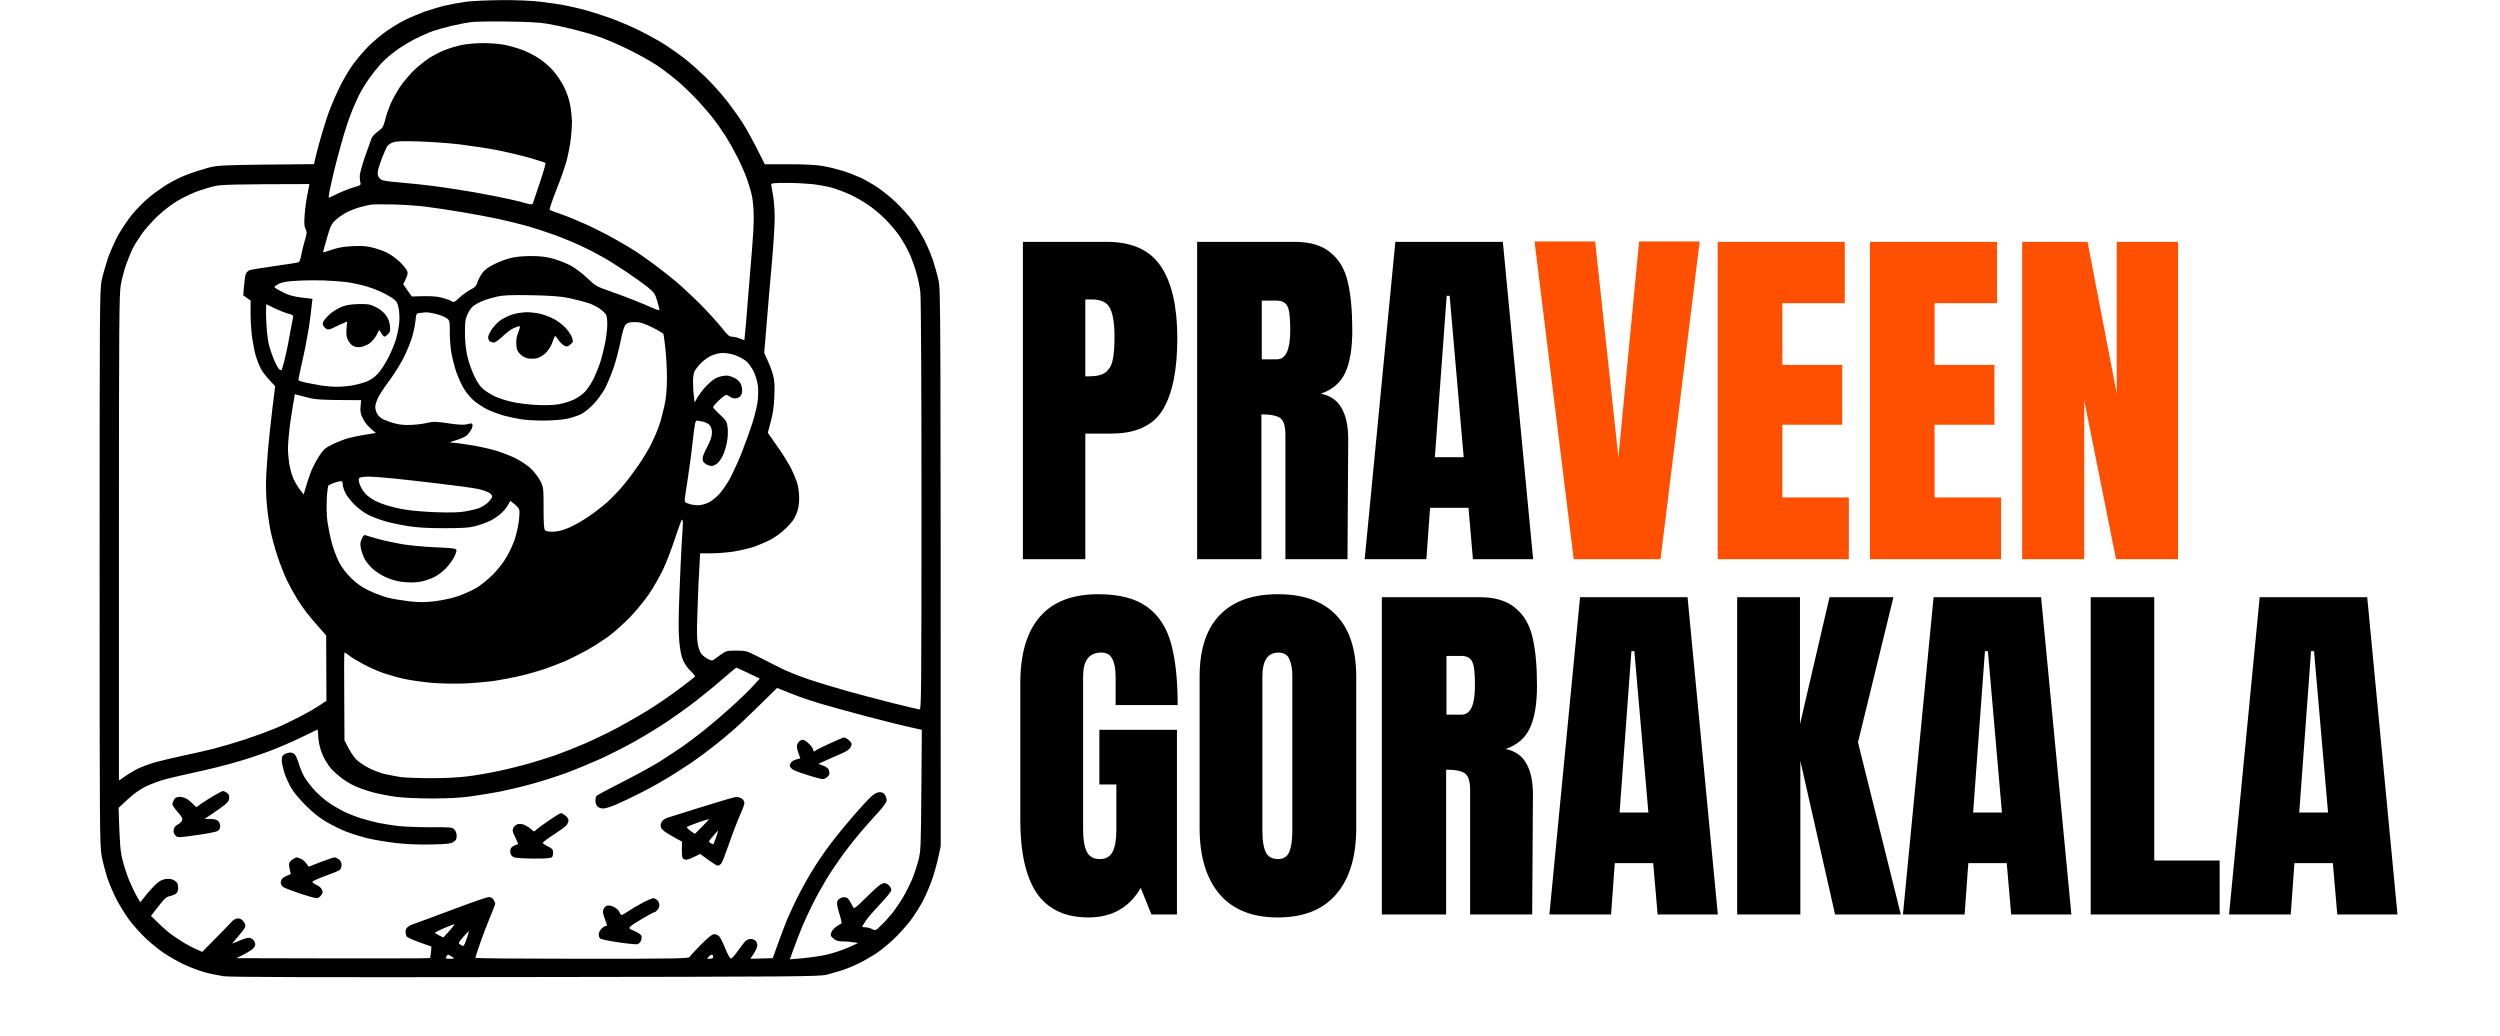
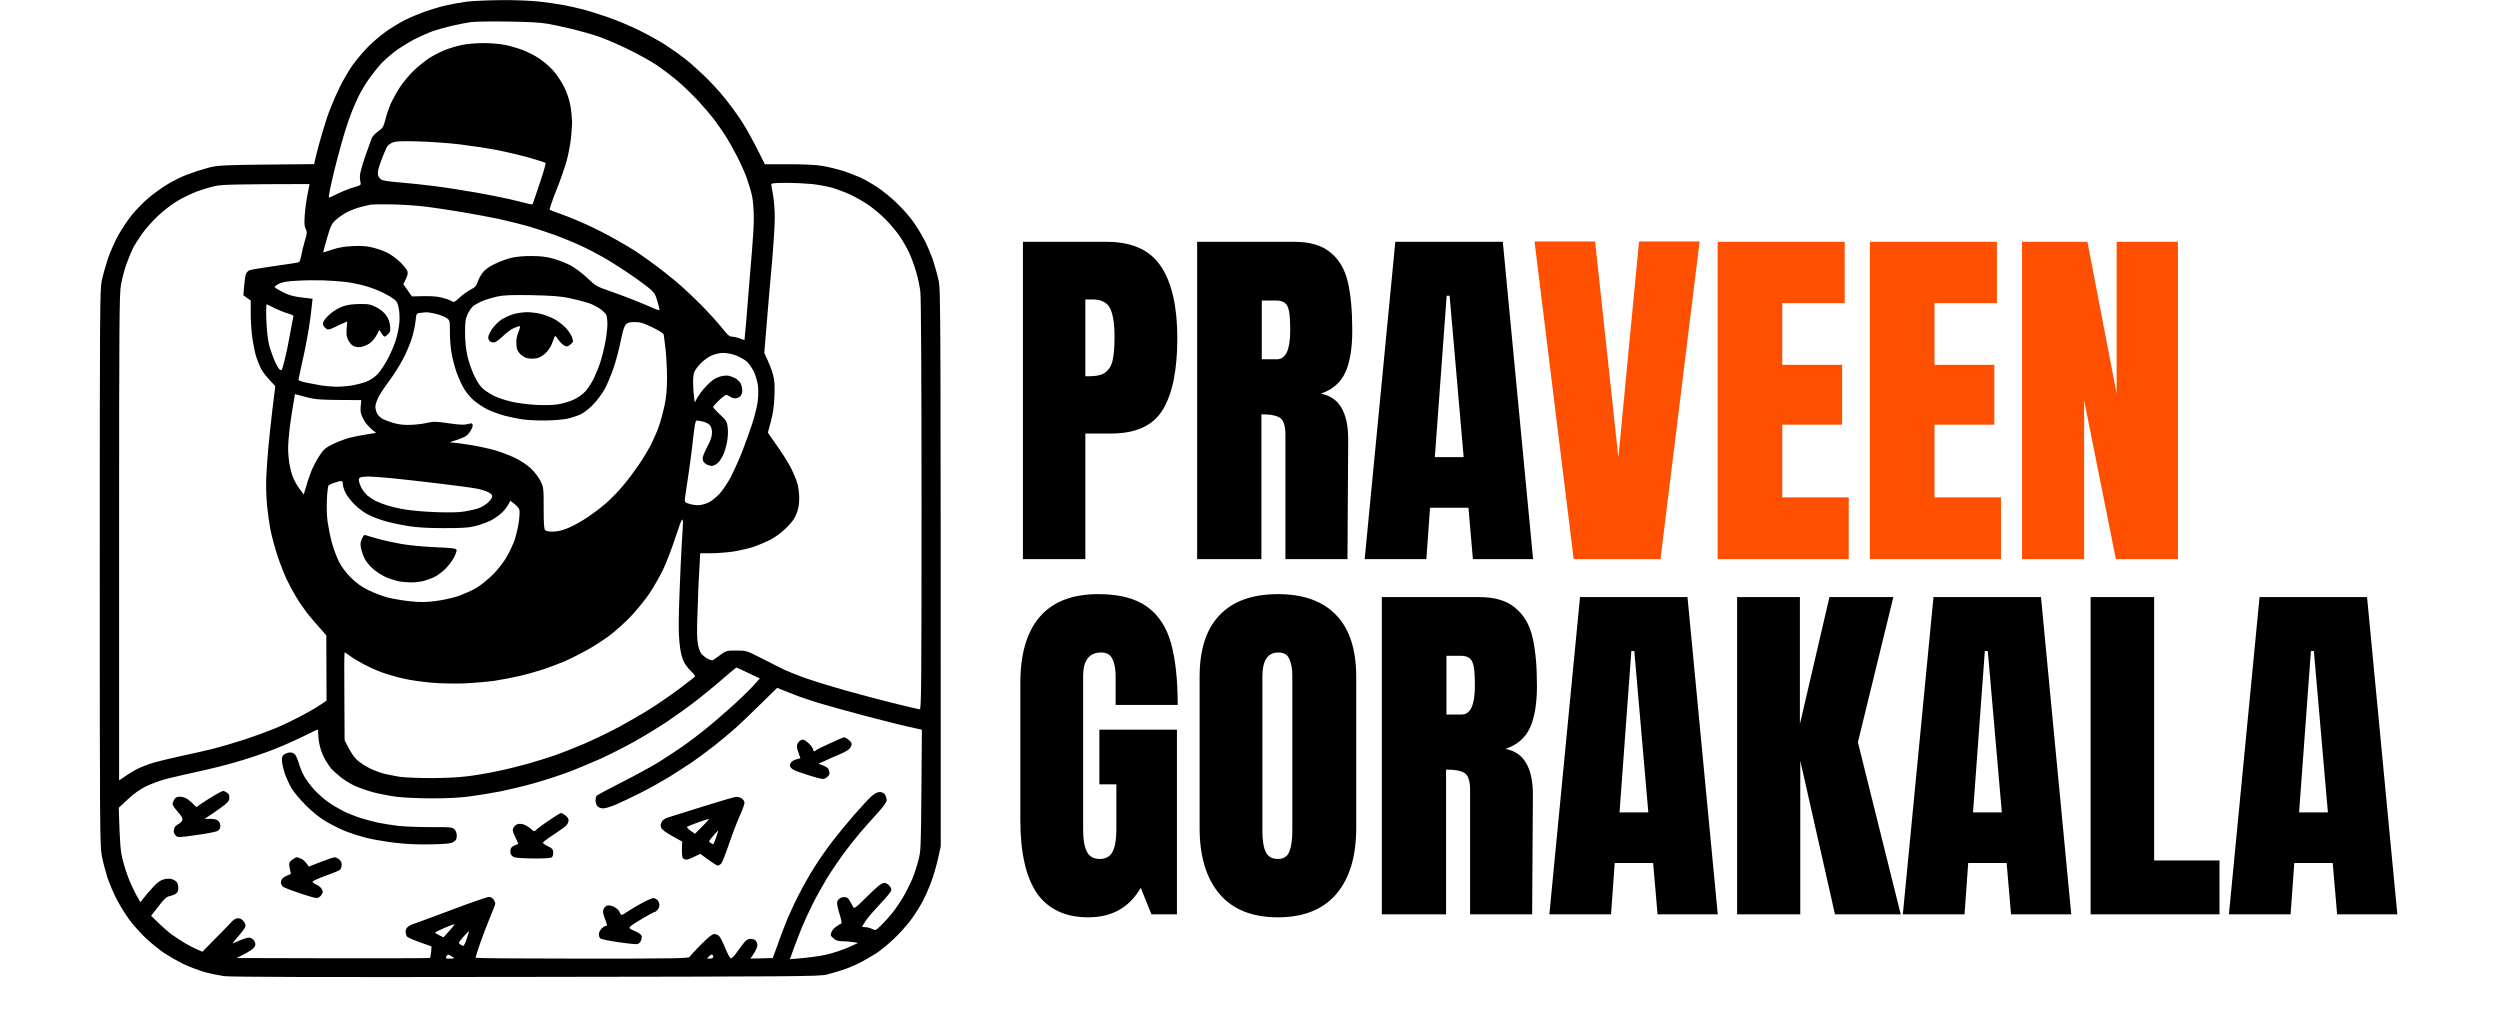
- <svg xmlns="http://www.w3.org/2000/svg" width="2146" height="889" viewBox="0 0 2146 889" fill="none">
+ <svg xmlns="http://www.w3.org/2000/svg" width="169" height="70" viewBox="0 0 2146 889" fill="none">
  <path d="M430.5 0.1C443.4 -0 456.3 0.6 464 1.5C470.9 2.3 480.1 3.7 484.5 4.5C488.9 5.4 495.9 6.9 500 8C504.1 9 513.6 12 521 14.5C528.4 17 540.8 22.2 548.5 26C556.2 29.8 566.8 35.7 572 39.1C577.2 42.5 584.6 47.8 588.5 50.901C592.4 53.901 599.7 60.5 604.9 65.5C610 70.4 617.9 79 622.3 84.5C626.7 90 633.3 99 636.9 104.6C640.5 110.1 646.4 120.5 656.5 141H677C690.8 141 700.4 141.5 706.2 142.5C711.1 143.3 718.7 145.2 723.2 146.6C727.8 148 734.6 150.701 738.5 152.401C742.4 154.201 749.1 158.1 753.5 161C757.9 164 765.1 169.8 769.4 174C773.8 178.1 779.8 184.9 782.9 189C786 193.1 790.6 200.6 793.2 205.5C795.8 210.4 799.2 218.6 800.9 223.5C802.5 228.4 804.7 236.3 805.7 241C807.4 249.1 807.5 261.4 807.5 726.5L805.3 736.5C804.1 742 801.7 750.5 799.9 755.5C798.2 760.5 794.8 768.3 792.4 773C790 777.7 785.2 785.3 781.7 790C778.1 794.7 771.7 801.9 767.3 806C763 810.1 756.3 815.6 752.5 818.2C748.6 820.7 741.9 824.6 737.5 826.8C733.1 829 726.6 831.7 723 832.8C719.4 834 713.4 835.7 709.5 836.7C703 838.3 685.1 838.4 451.5 838.7C269.6 839 198.2 838.8 192 838C187.3 837.3 179.7 835.701 175 834.401C170.3 833 162.4 830 157.5 827.7C152.6 825.3 144.9 820.9 140.5 818C136.1 815 129 809.2 124.6 805C120.3 800.9 114.1 793.9 110.8 789.5C107.6 785.1 102.7 777.2 100 772C97.3 766.8 93.8 758.5 92.1 753.5C90.5 748.5 88.3 740.2 87.3 735C85.6 726 85.5 712.297 85.5 487.5C85.5 266.6 85.6 248.9 87.2 241C88.2 236.3 90.6 227.8 92.5 222C94.5 216.2 98.5 207.3 101.3 202.1C104.2 196.9 109.4 189.1 113 184.6C116.6 180.2 123.1 173.5 127.5 169.8C131.9 166.1 139.3 160.8 144 158C148.7 155.2 156.1 151.501 160.5 149.901C164.9 148.201 172.8 145.6 178 144.2C187.3 141.7 188.2 141.601 269.5 140.901L271.3 133.2C272.3 129 274.7 120.1 276.7 113.5C278.6 106.9 281.7 97.4 283.7 92.5C285.6 87.6 289.3 79.2 291.9 74C294.5 68.8 299.2 60.7 302.5 56C305.8 51.4 311.9 44.2 316 40C320.1 35.9 327.1 30 331.5 26.901C335.9 23.8 343.1 19.4 347.5 17.2C351.9 15 359.6 11.8 364.5 10C369.4 8.3 377.3 5.9 382 4.8C386.7 3.7 394.8 2.2 400 1.5C405.2 0.8 418.9 0.2 430.5 0.1ZM632.1 573.1C631.795 573.104 626.597 577.402 620.6 582.6C614.6 587.9 604.4 596.2 598.1 601.1C591.8 606.1 580.3 614.3 572.6 619.5C564.9 624.6 552.3 632.3 544.6 636.6C536.9 640.9 524.1 647.4 516.1 651.1C508.1 654.7 494.9 660.2 486.6 663.3C478.4 666.3 464.9 670.701 456.6 672.901C448.4 675.201 435.999 678.1 429.1 679.5C422.2 680.8 410.999 682.7 404.1 683.6C395.6 684.8 384.999 685.401 371.1 685.401C359.8 685.401 346.1 684.8 340.6 684.1C335.1 683.4 326.299 681.701 321.1 680.401C315.9 679.1 308.5 676.5 304.6 674.7C300.7 673 295.1 669.5 292.1 667C289.1 664.6 285.6 661.4 284.3 660C283.1 658.6 280.8 655.2 279.2 652.5C277.5 649.7 275.5 644.8 274.7 641.5C273.8 638.2 273.1 633.4 273.1 630.7C273.1 628.101 272.8 626.102 272.4 626.3C271.9 626.5 265.5 629.6 258.1 633.2C250.7 636.8 238.299 642.2 230.6 645C222.9 647.9 209.899 652.2 201.6 654.5C193.4 656.9 178.899 660.5 169.6 662.5C160.3 664.5 148.3 667.3 143.1 668.6C137.9 669.9 130 672.801 125.6 674.901C120.1 677.6 115.1 681.1 109.7 686.1L101.8 693.5C102.8 726.2 103.3 731.2 105.4 739C106.7 744.2 109.3 751.9 111 756C112.7 760.1 115.5 766 117.2 769L120.4 774.5C125.2 768.301 128.8 764.1 131.6 761.2C135.099 757.501 137.8 755.601 140.6 754.901C143.3 754.201 145.6 754.201 147.9 754.901C149.6 755.5 151.499 756.9 152.1 758C152.7 759.1 153 761.4 152.9 763.2C152.7 765.5 151.9 766.8 150.1 767.7C148.7 768.4 146.4 769.2 144.9 769.5C142.9 769.8 140.3 772.3 135.9 778.1L129.6 786.2C138.899 795.5 144.3 800.1 147.6 802.5C150.899 804.8 155.9 808.1 158.6 809.7C161.399 811.4 165.9 813.701 168.6 814.901L173.6 817.1C191.7 798.8 197.8 792.5 198.8 791.3C199.8 790.1 201.7 788.8 203.1 788.5C204.766 788.1 206.333 788.5 207.8 789.7C209 790.7 210.2 792.5 210.5 793.7C211 795.5 209.799 797.6 205.1 803C201.8 806.9 199.2 810 199.4 810C199.506 809.998 202.204 808.899 205.4 807.5C208.5 806.1 212.1 805 213.4 805C214.6 804.9 216.4 805.701 217.3 806.7C218.3 807.7 219.1 809.5 219.1 810.7C219.1 812.2 217.9 813.901 215.9 815.401C214.1 816.7 210.4 818.8 207.7 820.1L202.8 822.5C331.08 822.9 368.589 822.7 369 822.401C369.3 822.1 369.8 819.699 370 817.1L370.3 812.5C354.001 806.9 349.5 804.8 349 803.7C348.5 802.8 348.1 801 348.1 799.7C348 798.5 348.8 796.801 349.8 795.901C350.8 795.001 352.7 793.9 354.1 793.5C355.5 793.1 370.201 787.6 386.9 781.401C403.499 775.101 418.197 770.001 419.6 770C421.1 770 422.7 770.9 423.6 772.2C424.4 773.5 425.099 775.1 425.1 775.7C425.099 776.401 423 781.801 420.5 787.7C418 793.7 414.2 803.7 412 810C409.8 816.299 408.1 821.799 408.1 822.2C408.106 822.7 449.304 823 499.6 823C578.7 823 591.2 822.8 591.9 821.5C592.302 820.699 596.601 815.999 601.6 811C608.199 804.401 611.3 801.901 613.1 801.901C614.5 801.901 616.4 802.7 617.3 803.7C618.3 804.7 620.6 809.3 622.5 814C624.4 818.699 626.5 822.599 627.3 822.8C628 823 630.6 820.3 633 816.8C635.4 813.3 638.4 809.5 639.5 808.2C640.7 806.9 642.7 806 644.4 806C645.9 806 647.799 806.7 648.6 807.5C649.4 808.3 650.099 810.1 650.1 811.5C650.1 812.9 648.7 816 647.1 818.5L644.1 823L663.3 822.5C669.9 803.9 673.7 794 676 788.5C678.4 783 682.9 773.3 686.2 767C689.4 760.7 695 750.8 698.7 745C702.3 739.2 709 729.5 713.6 723.5C718.1 717.5 726.8 706.9 732.8 700C738.8 693.1 745.6 685.8 747.9 683.7C750.8 681.201 753 680 755.1 680C757.099 680 758.6 680.734 759.6 682.2C760.4 683.5 761.099 685.6 761.1 687C761 688.7 758.6 692.1 753.7 697.5C749.7 701.9 742.9 709.5 738.6 714.5C734.4 719.5 727.6 728 723.6 733.5C719.6 739 713.3 748.3 709.7 754.2C706.1 760.2 700.6 770 697.6 776C694.6 782 690.6 790.7 688.7 795.2C686.8 799.8 683.6 808 681.6 813.5L678 823.5C694 822.3 703.3 820.9 709.1 819.6C714.899 818.3 723.4 815.5 728.1 813.401L736.6 809.5C730.4 808.4 726.2 808.1 723.4 808.1C719.3 808 717.5 807.5 715.4 805.6C712.901 803.5 712.7 802.8 713.6 800.401C714.1 798.801 716.2 796.5 718.1 795.3C719.999 794 721.899 792.801 722.3 792.7C722.7 792.6 721.9 788.7 720.4 784C718.401 777.2 718.1 775.1 719 773.2C719.6 772 721.3 770.701 722.9 770.401C724.4 770.001 726.299 770.201 727.1 770.7C727.899 771.2 729.3 773 730.1 774.6C731 776.2 732 778.2 732.5 779C733.2 780.2 735.2 778.7 742 771.901C746.7 767.201 752.1 762.1 753.9 760.7C755.6 759.201 757.999 758 759.1 758C760.199 758 762 758.9 763.1 760C764.2 761.1 765.099 762.9 765.1 764C765.1 765.2 761.2 770.1 755.8 775.7C750.7 781.1 745.1 787.6 743.3 790.2C741.6 792.899 740.101 795.199 740.1 795.5C740.1 795.8 741.3 796 742.9 796C744.4 796 747 796.7 748.6 797.5C751.6 799.1 751.6 799 756.9 793.8C759.9 790.9 764.2 786 766.6 783C768.9 780 772.9 774.1 775.3 770C777.7 765.9 781.1 759.1 782.9 755C784.6 750.9 787 743.7 788.2 739C790.4 730.8 790.5 728.499 790.9 678.5L791.3 626.5C775.2 623 758 618.7 742.6 614.6C727.2 610.5 709.2 605.5 702.6 603.5C696 601.5 686.799 598.4 682.1 596.5C677.4 594.7 672.101 592.601 670.4 591.901L667.1 590.5C644.2 613.1 634.2 622.5 630.1 626.1C626 629.7 618.3 636.1 613.1 640.2C607.9 644.3 599.299 650.7 594.1 654.3C588.9 657.8 579.4 663.9 573.1 667.8C566.8 671.6 556 677.6 549.1 681C542.2 684.5 533.101 688.8 528.9 690.6C524.601 692.5 519.601 694 517.9 694C516 694.1 513.9 693.3 512.9 692.3C511.9 691.3 511.1 689.1 511.1 687.5C511.1 685.9 511.5 684 511.9 683.3C512.306 682.697 522.103 677.398 533.6 671.6C545.1 665.8 559.8 657.8 566.2 653.8C572.5 649.8 581.5 643.8 586.2 640.6C590.8 637.3 598.9 631.3 604.1 627.1C609.3 623 619.5 614.3 626.6 607.901C633.7 601.601 642.4 593.201 645.9 589.401L652.2 582.5C637 575.2 632.4 573.1 632.1 573.1ZM611.3 819.6C610.799 819.301 609.5 820 608.5 821.1C606.6 823 606.6 823.1 609.3 823C611 823 612.1 822.4 612.2 821.6C612.3 820.8 611.9 819.9 611.3 819.6ZM385.9 820C384.601 819.2 384 819.4 383.2 821C382.2 822.9 382.4 823 386.3 823C389.6 823 390.2 822.7 389.1 822C388.3 821.4 386.8 820.5 385.9 820ZM402.5 799.3C402.496 799.104 400.298 801.303 397.7 804.2C393.5 809.1 393.2 809.6 394.8 810.7C395.8 811.4 396.999 812 397.6 812C398.2 812 399.5 809.2 400.6 805.8C401.7 802.4 402.6 799.5 402.5 799.3ZM560.8 771C561.7 771 563.3 771.8 564.3 772.8C565.3 773.7 566 775.6 566 777C566 778.4 565.2 780.3 564.2 781.3C563.3 782.3 562.2 783.1 561.7 783C561.3 783 556.8 785.401 551.7 788.401C546.7 791.3 541.8 794.5 541 795.401C539.6 796.9 540 797.2 544.8 799.3C548.1 800.7 550.3 802.3 550.7 803.5C551 804.6 550.7 806.5 550.1 807.7C549.5 809 548.2 810.2 547.2 810.5C546.3 810.8 539 810.101 531 808.901C523.001 807.801 515.902 806.301 515.2 805.601C514.5 805.001 513.9 803.4 514 802C514 800.6 515 798.5 516.3 797.2C517.5 796 519.1 795 519.7 795C520.4 795 521 794.7 521 794.2C521 793.8 520.1 791.1 519 788.2C517.5 784.2 517.2 782.4 518 780.5C518.5 779.1 520 777.701 521.2 777.401C522.5 777.101 525 777.501 526.7 778.401C528.5 779.301 530.4 780.8 531 781.7C531.5 782.7 532.299 784.098 532.699 784.799L532.7 784.8C533.3 785.9 534.6 785.4 538.5 782.7C541.2 780.8 547 777.401 551.3 775.101C555.599 772.801 559.899 771 560.8 771ZM390 793.5C389.699 793.301 385.899 794.7 381.5 796.6C377.202 798.499 373.503 800.299 373.3 800.6C373.2 800.8 374.8 801.801 376.8 802.901L380.6 804.7C388.3 796.4 390.3 793.7 390 793.5ZM287 736C287.8 735.9 289.6 736.7 290.9 737.7C292.433 738.9 293.2 740.5 293.2 742.5C293.2 744.1 292.5 746 291.8 746.7C291.099 747.4 285.5 749.7 279.5 751.8C273.4 754 268.401 756.3 268.2 756.901C268.101 757.501 269.6 758.7 271.5 759.5C273.4 760.3 275.6 762.101 276.2 763.401C277.3 765.5 277.2 766.301 275.7 768.401C274.8 769.9 273 771 271.7 771C270.5 771 264.1 769.2 257.5 767C250.9 764.8 244.5 762.3 243.2 761.5C242 760.7 241 759 241 757.7C240.9 756.5 241.7 754.7 242.7 753.8C243.7 752.9 245.8 751.8 247.3 751.3C249.3 750.7 249.9 750.1 249.4 749C249.1 748.2 248.6 745.9 248.3 744C247.8 741 248.2 740.2 250.5 738.2C252.1 737 253.9 736 254.7 736C255.4 736 257.2 736.601 258.7 737.401C260.3 738.101 262.3 739.9 265 744L275.2 740C280.9 737.8 286.2 736 287 736ZM632 684.101C633.4 684.001 635.5 684.7 636.7 685.5C638 686.3 639 688 639 689.2C639 690.5 637.3 695.3 635.1 700C633 704.7 628.8 715.5 625.9 724C623 732.5 620 740.3 619.1 741.3C618.2 742.3 616.8 743.101 616 743.101C615.2 743.101 611.5 740.8 601 733L596 735.5C593.2 736.9 590.2 738 589.2 738C588.3 738.1 586.9 737.5 586.2 736.8C585.4 735.9 585 733.299 585.5 722.5L577 717.8C571.401 714.7 568.2 712.201 567.5 710.601C566.8 708.701 566.9 707.4 568 705.5C569.1 703.6 571.1 702.4 575 701.3C578 700.4 591.5 696.2 605 691.901C618.5 687.701 630.6 684.101 632 684.101ZM481.5 698C482 697.9 483.7 698.8 485.2 700C486.8 701.1 488 703 488 704.2C488 705.5 487.2 707.4 486.2 708.5C485.3 709.6 480.3 713.2 475.2 716.5C470.101 719.799 465.902 722.999 465.9 723.5C466 724 467.9 725.4 470.2 726.5C473.7 728.1 474.6 729.1 474.8 731.5C474.9 733.1 474.5 735.1 473.8 735.8C472.8 736.7 468.6 737.1 458.2 737C450.4 737 442.9 736.5 441.5 736C440.1 735.5 438.7 734.2 438.4 733.2C438 732.3 437.9 730.5 438.2 729.2C438.4 727.8 439.8 726.5 441.6 725.8C443.199 725.1 444.599 724.6 444.8 724.5C444.9 724.5 443.8 721.9 442.3 718.8C439.8 713.8 439.7 712.8 440.7 710.5C441.5 709.1 443.2 707.701 444.7 707.401C446.3 707.101 448.8 707.4 450.4 708.2C452 708.9 454.5 710.5 455.9 711.8C458.5 714.1 458.5 714.1 460.5 712.101C461.6 711.101 466.5 707.401 471.5 704.101C476.4 700.701 480.9 698 481.5 698ZM249 646C250.4 645.9 252.2 646.7 253.1 647.7C254 648.7 255.5 652.2 256.5 655.5C257.4 658.8 259.6 664 261.3 667C263.1 670 267 675.101 270 678.401C273 681.6 278.2 686.2 281.5 688.5C284.8 690.9 290.6 694.3 294.5 696.3C298.3 698.2 305.1 700.9 309.5 702.3C313.9 703.7 320.9 705.5 325 706.401C329.1 707.201 336.5 708.4 341.5 709C346.4 709.6 358.9 710.101 369.2 710.101C386.7 710.001 388.1 710.1 390 712C391.2 713.2 392 715.3 392 717.5C392 720.2 391.4 721.4 389.3 722.7C387.1 724.2 383.7 724.601 370 724.901C359.1 725.101 348.8 724.701 339.5 723.601C331.8 722.701 320.9 720.9 315.2 719.5C309.6 718.1 301.3 715.5 296.7 713.7C292.2 711.9 284.7 708.201 280 705.401C274.4 702.134 268.567 697.5 262.5 691.5C257.6 686.5 252 680 250.3 677C248.5 674 245.9 668.4 244.5 664.5C243.2 660.6 242 655.6 241.9 653.3C241.8 649.9 242.2 648.8 244.1 647.5C245.4 646.7 247.6 646 249 646ZM616.4 713C616.3 713 614.3 715.1 612.1 717.7C608.1 722.3 608 722.5 610 723.7C611.1 724.4 612.1 724.9 612.3 724.7C612.5 724.6 613.6 721.9 614.7 718.7C615.8 715.602 616.599 713.003 616.4 713ZM191.5 679C192 679 193.5 679.7 194.7 680.5C196.4 681.6 196.9 682.8 196.7 685.2C196.5 687.9 195.4 689.2 189 693.8C184.9 696.8 180.1 700 175.5 703H180.5C183.833 703 186.1 703.6 187.3 704.8C188.3 705.7 189.1 707.7 189 709.2C189 711 188.2 712.501 186.7 713.401C185.5 714.101 177.3 715.701 168.5 716.901C153 719.101 152.4 719.1 150.7 717.3C149.7 716.3 148.9 714.7 149 713.7C149 712.8 149.3 711.3 149.7 710.401C150.2 709.5 151.7 708.101 153.2 707.401C154.6 706.601 156.1 705.1 156.4 704C156.8 702.6 155.8 700.6 152.5 697C150 694.2 148 691.2 148 690.2C148 689.3 148.7 687.5 149.5 686.2C150.5 684.734 152 684 154 684C155.6 684 158.2 684.601 159.7 685.401C161.3 686.201 163.8 688.201 168.5 692.901L173 689.7C175.5 688 180.4 684.9 184 682.8C187.6 680.7 190.9 679 191.5 679ZM608.5 703.101C607.9 703.101 603.7 704.501 599 706.101C594.301 707.8 590.102 709.499 589.7 709.8C589.3 710.2 590.6 711.7 592.7 713.2L596.5 715.8C606.5 705.9 609 703.001 608.5 703.101ZM265.6 158C199.7 158.1 190.1 158.5 184.6 159.7C180.7 160.5 173.799 162.6 169.1 164.3C164.4 166.1 156.8 169.7 152.2 172.5C147.5 175.2 139.9 181.1 135.2 185.6C130.5 190.1 124.3 197 121.5 201.1C118.7 205.2 115.2 210.7 113.8 213.5C112.5 216.2 110 222.3 108.3 227C106.6 231.7 104.6 239.6 103.7 244.5C102.3 252.5 102.1 275.701 102.1 461.7V670C109.5 664.8 114.4 661.8 117.8 660.1C121.3 658.4 127.8 655.9 132.3 654.6C136.9 653.3 147.3 650.8 155.6 649C163.799 647.3 176 644.501 182.6 642.901C189.2 641.201 201.6 637.6 210.1 634.8C218.599 632 230.3 627.7 236.1 625.3C241.9 622.9 251.5 618.3 257.6 615.1C263.6 612 271.2 607.601 274.4 605.401L280.2 601.5L280 545.5C270.3 534.6 265.4 528.8 262.9 525.5C260.4 522.2 256.4 516.4 254.1 512.5C251.7 508.6 248.1 501.9 246 497.5C243.9 493.1 240.4 484.1 238.2 477.5C236 470.9 233.3 461 232.2 455.5C231.1 450 229.7 440.1 229.1 433.5C228.4 426.4 228.1 416.2 228.5 408.5C228.9 401.4 229.6 390.6 230.2 384.5C230.7 378.4 232.3 364.1 233.6 352.5L236.2 331.5C228.6 323.7 225.3 319.2 223.9 316.5C222.5 313.7 220.6 309 219.7 306C218.8 303 217.4 296.2 216.6 291C215.8 285.8 215.1 276.2 215.1 269.7V258L208.8 253.5C209.8 240.701 210.5 236.1 211.1 235C211.6 233.9 212.9 232.6 213.8 232.1C214.8 231.6 224.6 229.9 235.6 228.401C246.598 226.901 255.997 225.4 256.6 225C257.1 224.6 258 222 258.5 219.401C258.9 216.7 260.3 211.1 261.5 207C263.6 200.2 263.6 199.2 262.3 196.5C261.1 194.2 261 191.5 261.5 184.5C261.8 179.6 262.9 171.6 263.9 166.8L265.6 158ZM724.5 633C725 633 726.7 633.8 728.2 635C729.8 636.1 731 637.8 731 638.7C731.1 639.7 730.3 641.401 729.3 642.601C728.299 643.801 725.2 645.6 722.5 646.8C719.7 647.9 714.1 650.4 702.5 655.7L706.4 657.101C708.5 657.901 710.599 659.3 711.1 660.2C711.6 661.2 712 662.9 712 664C712 665.1 710.8 666.7 709.2 667.7C706.6 669.3 706 669.201 695.1 665.901C688.8 664.001 682.4 661.7 680.8 660.7C679.3 659.8 678 658.2 678 657.2C677.9 656.3 678.7 654.7 679.7 653.8C680.7 652.9 682.701 651.9 687 651L685.5 646.7C684.6 644.4 684 641.6 684 640.5C684 639.4 684.8 637.7 685.8 636.7C686.7 635.7 688.3 634.9 689.2 635C690.2 635 692.6 636.6 694.5 638.5C696.4 640.4 698 642.7 698 643.5C698 644.3 698.4 645 698.8 645C699.2 645 700 644.6 700.6 644C701.1 643.5 706.5 640.801 712.5 638.101C718.5 635.301 724 633 724.5 633ZM585.467 446.01C584.889 446.301 582.241 453.485 579.4 462.3C576.5 471.2 571.9 483.2 569.1 489C566.3 494.8 561.1 504 557.4 509.5C553.7 515 546.4 523.901 541.2 529.401C536 534.8 527.9 542.1 523.2 545.6C518.5 549.1 510 554.601 504.2 557.901C498.4 561.1 489.9 565.4 485.2 567.5C480.5 569.5 472 572.7 466.2 574.7C460.4 576.6 451 579.2 445.2 580.5C439.4 581.8 430 583.6 424.2 584.5C418.4 585.3 407 586.3 398.7 586.7C389.8 587 378.2 586.8 370.2 586.1C362.8 585.4 352.4 584 347.2 582.8C342 581.7 333.9 579.4 329.2 577.8C324.5 576.2 316.9 572.8 312.2 570.3C307.5 567.8 302 564.501 300 562.901C297.9 561.301 296.001 560.001 295.7 560C295.4 560 295.3 577 295.5 597.8L295.7 635.5C300.7 645.8 303.8 650.1 306.4 652.5C308.9 654.7 313.7 657.9 317.3 659.6C320.8 661.4 326.6 663.5 330.2 664.401C333.8 665.201 339.9 666.4 343.7 667C347.6 667.5 359.4 668 370 668C381.8 668 393.9 667.401 401.5 666.401C408.2 665.601 419.8 663.6 427.2 662C434.6 660.5 446.6 657.5 453.7 655.5C460.9 653.4 471.2 650.2 476.7 648.3C482.2 646.4 493.5 641.9 501.7 638.401C510 634.801 523 628.5 530.7 624.401C538.4 620.201 550.3 613.4 557 609.2C563.8 605 575.3 597.1 582.5 591.7C589.799 586.301 595.999 581.402 596.5 580.901C596.9 580.4 595.3 578.3 593 576.1C590.6 574 587.7 570 586.5 567.1C584.9 563.7 583.8 558.3 583.1 550.7C582.3 542.6 582.4 531.3 583.2 510C583.8 493.8 584.7 474 585.2 466C585.7 458 586.2 450.301 586.2 448.7C586.2 447.269 585.926 446.113 585.467 446.01ZM674.7 157C665.201 157 662.001 157.3 662 158.2C662 158.901 662.7 163.001 663.5 167.2C664.3 171.5 665 180.3 665 186.7C665 193.2 663.9 210.6 662.6 225.5C661.2 240.4 659.2 263.9 658.1 277.7L656 303C660.6 312.7 662.7 318.4 663.6 322C664.9 327 665.1 331.3 664.7 340.5C664.4 348.9 663.4 355.4 661.6 362L659.1 371.5C662.4 376.1 666.3 381.7 669.7 386.7C673.2 391.8 677.5 399 679.4 402.7C681.2 406.5 683.5 412 684.4 415C685.3 418 686 423.8 686 427.7C686 432.7 685.3 436.8 683.8 440.7C682.2 445 679.999 448.2 675.1 453C671.1 457 665.7 461 661.5 463.2C657.6 465.2 651.1 468.001 647 469.401C642.9 470.801 635 472.6 629.5 473.5C624 474.3 615.3 475 610.2 475H601C600.3 487 599.8 495.9 599.5 502.5C599.3 509.1 598.8 521.9 598.5 531C598.1 541.1 598.3 549.6 599 553C599.5 556 600.8 559.6 601.8 561C602.8 562.4 605.3 564.4 607.3 565.5C609.9 566.9 611.4 567.2 612.4 566.5C613.101 566 616 563.9 618.6 562C623.299 558.7 623.9 558.5 632 558.5C640.1 558.5 640.9 558.7 650 563.3C655.2 565.9 663.8 570.201 669 572.901C674.2 575.701 685.2 580.101 693.5 582.901C701.7 585.701 716.6 590.2 726.5 593C736.4 595.8 754.3 600.5 766.2 603.5C778.2 606.5 788.7 609 789.5 609C790.8 609 791 588.9 791 433.8C791 325.1 790.6 255.5 790 250.5C789.5 246.1 787.9 238.4 786.4 233.5C785 228.6 782.4 221.4 780.6 217.5C778.9 213.6 775.2 207.2 772.5 203.1C769.7 199 764.1 192.3 760 188.2C755.9 184.1 749.1 178.4 745 175.7C740.9 172.9 733.9 168.901 729.5 166.901C725.1 164.901 718.1 162.3 714 161.1C709.9 160 702.2 158.6 697 158C691.8 157.5 681.8 157 674.8 157H674.7ZM292.5 413C291.5 413.1 288.9 413.7 286.7 414.5C284.501 415.3 282.301 416.3 281.9 416.7C281.5 417.2 280.8 422.4 280.5 428.5C280.2 435 280.4 443 281.1 448C281.8 452.7 283.4 460.8 284.8 466C286.2 471.2 289 478.6 291 482.5C293.2 486.8 297.1 492 301.2 496C305.9 500.7 310.1 503.7 316.2 506.7C320.9 509 328.3 511.8 332.7 513C337.1 514.1 345.6 515.5 351.7 516.2C360.2 517.1 365.1 517.1 373.2 516.1C379 515.4 387.7 513.6 392.7 511.901C397.6 510.201 404.8 507.1 408.7 504.8C412.6 502.5 419 497.3 423.2 493.1C427.6 488.6 432.5 482.3 434.9 478C437.3 473.9 440.3 467.4 441.7 463.5C443 459.6 444.6 452.7 445.3 448C445.9 443.3 446.1 438.6 445.7 437.5C445.4 436.4 443.499 434.2 441.6 432.7L438 429.901C436 434.2 433.5 437.5 431.1 439.8C428.7 442.2 424 445.5 420.7 447.1C417.4 448.7 411.6 450.7 407.7 451.7C402.2 453.1 396.4 453.401 381.2 453.401C367.6 453.401 358.2 452.9 350.2 451.6C343.9 450.6 335 448.701 330.5 447.401C325.9 446.101 319.4 443.6 316 441.901C312.4 440.1 307.3 436.2 304.2 433.1C301.1 430 297.7 425.5 296.4 423C295.2 420.5 294.2 417.3 294.2 415.7C294.2 413.8 293.7 413 292.5 413ZM310.5 462.601C311.8 459.701 312.6 458.9 313.9 459.5C314.801 459.8 319.601 461.301 324.5 462.601C329.4 464.001 338.7 466.001 345 467.101C351.3 468.201 364.3 469.4 373.9 469.8C387.999 470.4 391.399 470.8 391.8 472C392.1 472.8 391.1 475.7 389.7 478.5C388.2 481.2 384.9 485.7 382.3 488.3C379.7 490.9 375.3 494.2 372.5 495.5C369.8 496.8 365.5 498.301 363 498.901C360.5 499.501 356 500 353 500C350 500 345 499.6 342 499C339 498.4 333.8 496.7 330.5 495.2C327.2 493.6 322.5 490.6 320.1 488.401C317.7 486.301 314.7 482.7 313.4 480.5C312.1 478.3 310.6 474.2 310 471.5C309 467.3 309.1 465.9 310.5 462.601ZM365.6 268.1C364 268.2 361.4 268.5 359.9 268.7C357.4 269.1 357.2 269.5 356.6 275.8C356.2 279.5 354.8 286.1 353.4 290.5C352 294.9 348.7 302.8 346 308C343.3 313.2 337.9 321.8 334 327C330.1 332.2 325.8 338.7 324.5 341.5C323.2 344.2 322.1 347.7 322.1 349.2C322.1 350.8 322.8 353.4 323.6 355C324.4 356.6 326.8 358.9 328.8 359.901C330.9 360.9 335.5 362.6 339.1 363.5C343.599 364.7 348 365 353.6 364.7C357.999 364.5 364.099 363.7 367.1 362.901C371.9 361.801 374.2 361.801 385.1 363.401C394.799 364.801 398.4 364.9 401.3 364.1C404.499 363.2 405.2 363.301 405.6 364.5C405.9 365.3 405.3 367.4 404.3 369.1C403.4 370.9 401.5 373.1 400.1 374.2C398.699 375.2 394.699 376.9 391.1 378C385.5 379.6 385.1 379.9 388.1 379.901C390 380.001 397 380.9 403.6 382C410.199 383 419.699 385.1 424.6 386.5C429.499 387.9 437.3 390.9 441.8 393C446.9 395.5 452.3 399.1 455.7 402.2C458.8 405.2 462.4 409.9 463.9 413C466.5 418.3 466.6 419.001 466.6 436.2C466.6 449.4 466.9 454.2 467.9 455.2C468.701 456 471.401 456.501 474.9 456.401C478.9 456.3 482.9 455.3 488.1 453.1C492.2 451.4 499.9 447.1 505.1 443.5C510.299 440 517.7 434.3 521.6 430.7C525.5 427.2 531.6 420.8 535.2 416.401C538.9 412.1 544.8 404.1 548.5 398.7C552.1 393.4 556.8 385.5 559 381.2C561.1 377 564.1 370.1 565.5 366C567 361.9 569.1 354 570.3 348.5C571.9 341.2 572.4 334.8 572.5 324.5C572.5 316.8 571.9 305.5 571.2 299.5C570.5 293.4 569.8 287.8 569.6 287C569.398 286.2 564.999 283.5 559.9 281C552.201 277.3 549.6 276.5 544.9 276.5C540.501 276.5 538.7 277 537.2 278.5C535.8 279.9 534.4 284.4 532.7 293C531.3 299.9 528.6 310.2 526.6 316C524.6 321.8 521.3 329.6 519.3 333.5C517.2 337.3 512.9 343.3 509.6 346.8C506.2 350.4 501.5 354.2 498.6 355.6C495.8 356.9 490.5 358.7 486.6 359.5C482.699 360.3 474.299 361 467.6 361C461 361.1 452.2 360.6 448.1 360C444 359.4 437.199 358 433.1 356.901C429 355.8 422.499 353.4 418.6 351.6C414.7 349.7 409.099 346 406.1 343.3C402.8 340.3 399.2 335.7 397.2 331.901C395.3 328.4 392.7 322.4 391.4 318.5C390.1 314.6 388.4 307.9 387.6 303.5C386.7 299.1 386.1 290.9 386.1 285.2C386.1 275.201 386 275 383.3 273.1C381.799 272 377.899 270.4 374.6 269.6C371.3 268.7 367.2 268.1 365.6 268.1ZM585.467 446.01C585.479 446.004 585.49 446 585.5 446H585.4C585.423 446 585.445 446.005 585.467 446.01ZM316.2 409.1C313.7 409.2 310.8 409.4 309.7 409.7C308.3 410 307.8 410.9 308 412.6C308.1 413.9 309 416.7 310.1 418.7C311.1 420.8 313.5 423.8 315.3 425.401C317.2 427 320.3 429 322.2 430C324.1 431 328.6 432.701 332.2 433.901C335.8 435.001 343 436.7 348.2 437.5C353.4 438.4 365.3 439.4 374.7 439.7C385.8 440.1 394.1 439.9 398.7 439.1C402.6 438.5 407.7 437.3 410.2 436.5C412.7 435.7 416.4 433.6 418.4 431.8C420.4 430 422.2 427.6 422.4 426.6C422.6 425.3 421.7 424 419.7 422.901C418.1 421.901 413.6 420.4 409.7 419.6C405.8 418.8 391 416.8 376.7 415.1C362.4 413.4 344 411.3 335.7 410.5C327.5 409.7 318.7 409.1 316.2 409.1ZM620.8 303C617.5 303 613.799 303.9 610.6 305.3C607.8 306.6 603.9 309.4 601.8 311.6C599.6 313.7 597.2 316.9 596.3 318.5C595.3 320.5 594.8 323.9 594.9 329C595 333.1 595.3 338.5 595.7 341L596.3 345.5C599.4 339.3 603.1 334.7 606.4 331.2C611.1 326.401 613.8 324.6 617.6 323.401C620.499 322.501 623.899 322.2 625.6 322.6C627.199 323 630 324.1 631.6 325C633.2 326 635.2 328.001 635.8 329.401C636.5 330.8 637.1 333.5 637.1 335.2C637.2 337.1 636.4 339.2 635.4 340.2C634.4 341.2 632.5 342 631.1 342C629.7 342 627.7 341.4 626.6 340.5C625.5 339.7 624 339 623.3 339C622.699 339.001 619.799 341.101 617.1 343.7C614.3 346.4 612.1 348.9 612.1 349.5C612.1 350 614.8 353 618.1 356C623.5 361.1 624 361.9 624.6 367C625 370.1 624.8 375.4 624.1 379C623.5 382.6 622 387.7 620.8 390.401C619.6 393.1 617.4 396.4 615.8 397.7C614.3 398.9 612.2 400 611.1 400C610 400 608.1 399.5 606.8 398.901C605.6 398.201 604.3 397.2 603.9 396.6C603.5 396 603.1 394.5 603.1 393.2C603.1 392 604.9 387.6 607.1 383.5C609.9 378.2 611.1 374.7 611.1 371.7C611.2 369.101 610.5 366.6 609.4 365.2C608.4 363.9 605.8 362.5 603.6 362C601.4 361.5 598.9 361 598.1 361C596.9 361.001 596.3 364.202 594.8 377.2C593.9 386.2 591.9 400.7 590.6 409.5C589.2 418.3 588 426.8 587.8 428.401C587.6 431.1 588 431.5 592.1 432.7C594.7 433.5 598.4 433.9 600.8 433.6C603.2 433.3 606.8 432.2 608.8 431.1C610.9 430.1 614.8 426.8 617.6 423.901C620.3 420.9 624.7 414.4 627.3 409.5C629.8 404.5 634.2 394.9 636.9 388C639.6 381.1 643.5 370.4 645.5 364.2C647.5 358.1 649.6 349.7 650.2 345.7C650.8 341.8 651 335.6 650.7 332C650.3 328.4 648.8 322.9 647.3 319.6C645.8 316.4 642.999 312.3 641.1 310.5C639.199 308.8 635 306.4 631.8 305.2C628.6 303.9 623.9 303 620.9 303H620.8ZM253 338.401C253.1 338.401 252.6 342.1 251.7 346.5C250.9 350.9 249.6 359.8 248.7 366.2C247.9 372.7 247.2 381 247.2 384.7C247.2 388.5 247.7 394.3 248.2 397.7C248.8 401.2 250.1 406.4 251.2 409.2C252.2 412.1 254.8 416.7 256.9 419.5L260.6 424.5C263.5 414.4 265.5 408.6 266.9 405C268.3 401.4 271.4 395.5 273.8 391.7C277.7 385.8 279 384.6 285.2 381.5C289.1 379.6 295.2 377.2 299 376.1C302.7 375.1 309.5 373.7 314.2 373L322.7 371.7C316.5 366.8 313.4 363.1 311.9 360C309.5 355.4 309.1 353.6 309.5 349L310 343.5C273.6 343.4 270.8 343.1 262.3 340.8C257.102 339.401 252.903 338.301 253 338.401ZM456.1 253.401C438.1 253.101 432.2 253.4 426.6 254.6C422.7 255.5 417.3 257.1 414.6 258.2C411.8 259.3 408.3 261.2 406.7 262.3C405 263.5 402.7 266.7 401.4 269.5C399.5 273.8 399.1 276.1 399.1 285.5C399.1 292.7 399.8 299.6 401.1 305.5C402.2 310.5 404.9 318.2 407.1 322.7C409.9 328.6 412.3 332.001 415.3 334.401C417.7 336.3 422.1 339 425.1 340.401C428.1 341.8 434.7 343.9 439.6 345C444.499 346.1 453.8 347.3 460.1 347.6C467.199 348 474.5 347.8 479.1 347.1C483.199 346.4 489.3 344.6 492.6 343C495.9 341.5 500.3 338.3 502.3 336.1C504.4 333.8 507.6 329 509.5 325.2C511.3 321.5 514 314.9 515.4 310.5C516.8 306.1 518.6 298.7 519.5 294C520.4 289.3 521.2 282.6 521.3 279C521.4 275.4 520.9 271.5 520.3 270.2C519.6 269 517.2 266.6 514.8 265C512.5 263.3 507.899 261 504.6 260C501.299 258.9 494.099 257.1 488.6 255.901C480.8 254.301 473.699 253.801 456.1 253.401ZM277.6 240.7C271.5 240.5 261.399 240.6 255.1 241C246.6 241.4 242.6 242.1 239.6 243.5C237.4 244.6 235.6 245.9 235.6 246.401C235.601 246.901 238.701 248.8 242.6 250.8C248 253.5 251.7 254.501 258.9 255.401L268.2 256.5C267.2 266.6 266.1 275.1 265 282C263.9 288.9 261.5 301.5 259.5 310C257.6 318.499 256.1 325.798 256.1 326.2C256.1 326.7 259.1 327.7 262.8 328.5C266.6 329.3 272.5 330.4 276.1 331C279.699 331.5 285.5 332 289.1 332C292.7 332 298.4 331.5 301.8 331C305.3 330.4 310.7 329 313.8 327.901C317.8 326.401 321 324.2 324.1 321.1C326.6 318.5 330.7 312.2 333.4 306.901C336 301.701 339.1 294.4 340.1 290.5C341.2 286.6 342.4 280.6 342.7 277C343.1 273.4 342.8 267.9 342.2 264.7C341.3 260.1 340.5 258.6 337.8 256.6C336.099 255.3 331.799 252.8 328.3 251.1C324.9 249.4 318.4 246.9 313.8 245.6C309.3 244.3 301.799 242.7 297.1 242.1C292.399 241.6 283.699 240.9 277.6 240.7ZM228.8 261.2C228.4 260.903 228.2 266.801 228.5 274.1C228.7 281.5 229.7 290.9 230.6 295C231.6 299.1 233.8 305.6 235.5 309.5C237.2 313.4 239.2 316.8 239.9 317.2C240.6 317.7 241.299 317.9 241.6 317.7C241.9 317.6 243 314.1 244 310C245.1 305.9 247.2 296.2 248.5 288.5C249.9 280.8 251.3 273.6 251.6 272.5C251.999 270.8 251.3 270.3 247.3 269.2C244.7 268.5 239.699 266.5 236.1 264.8C232.5 263 229.2 261.4 228.8 261.2ZM452 268C455.6 268 461.1 268.7 464.3 269.5C467.4 270.3 472.4 272.2 475.3 273.7C478.1 275.1 482.5 278.401 485 280.901C487.5 283.4 490.2 287.3 490.9 289.5C492.2 293.3 492.2 293.6 489.6 295.7C487.3 297.7 486.7 297.8 484.4 296.7C483 296.1 480.7 293.801 479.2 291.601C476.5 287.801 476.5 287.801 475.6 290.101C475.199 291.401 473.999 294.201 473.1 296.401C472.199 298.501 469.8 301.801 467.8 303.601C465.5 305.601 462.5 307.301 460.3 307.601C458.2 308.001 454.9 308.001 453 307.601C451 307.301 448.2 305.7 446.5 304C444.1 301.5 443.4 299.9 443.2 295.7C442.9 292.1 443.4 288.9 444.9 285.2C446.4 281.5 446.6 280 445.8 280C445.1 280 442.7 280.901 440.5 281.901C438.3 282.901 434.1 286.101 431.3 288.901C428.1 291.9 425.1 294 423.8 294C422.5 294 420.9 293.5 420.2 292.8C419.5 292.1 419 290.6 419 289.5C419 288.4 420.4 285.3 422.2 282.601C424 279.901 427.5 276.301 430 274.601C432.5 273.001 437 270.801 440 269.901C443 268.901 448.4 268.1 452 268ZM308.5 261C316.5 260.9 318.1 261.3 323 263.8C326.3 265.5 329.6 268.201 331.3 270.601C333.1 273.101 334.4 276.3 334.7 279.5C335.2 283.7 335 284.8 333.2 286.7C332 288 330.6 289 330 289C329.4 289 328.2 287.7 325.5 283.101L323.3 287.5C322 290 319.3 293.2 317.3 294.7C315.2 296.2 311.7 297.601 309.5 297.901C306.833 298.234 304.567 297.834 302.7 296.7C301.2 295.8 299.3 293.3 298.4 291.2C297.2 288.5 296.9 286 298 276L294.7 277.401C293 278.1 289.3 279.801 286.7 281.101C283.2 282.901 281.5 283.2 280.3 282.5C279.5 281.9 278.2 280.7 277.6 279.7C276.8 278.4 276.8 277.4 278 275.3C278.8 273.9 281.5 271 284 268.901C286.5 266.801 291 264.201 294 263.101C297.9 261.701 302.2 261.1 308.5 261ZM435.5 18.5C421.8 18.3 407.6 18.5 404 19C400.4 19.5 393.2 20.9 388 22.1C382.8 23.3 375.4 25.4 371.5 26.7C367.6 28.1 360.4 31.3 355.5 33.8C350.6 36.4 343.1 41.001 339 44.101C334.9 47.201 329.3 52.1 326.6 55.1C323.9 58.1 319.5 63.7 316.8 67.5C314 71.3 310.1 77.9 308 82C306 86.1 302.6 93.8 300.7 99C298.7 104.2 295.3 114.8 293.2 122.5C291 130.2 288.1 141.2 286.7 147C285.3 152.8 283.7 160.2 283 163.5C282.4 166.8 282 169.6 282.2 169.7C282.402 169.799 285.601 168.3 289.5 166.401C293.4 164.501 299.5 162.001 303.3 160.901C309.4 159.201 309.9 158.8 309.4 156.8C309 155.5 308.8 152.9 308.8 151C308.8 149.1 310.8 141.7 313.3 134.5C315.8 127.3 318.3 120.3 318.9 118.8C319.501 117.2 322 114.5 324.5 112.8C328.5 109.9 329.1 108.8 330.6 103C331.4 99.4 333.5 93.3 335.1 89.5C336.8 85.7 340.5 78.9 343.4 74.5C346.4 70.1 351.9 63.6 355.6 60.1C359.4 56.5 365.2 51.9 368.5 49.8C371.8 47.7 377.6 44.601 381.5 43.101C385.4 41.501 392 39.501 396.3 38.601C400.6 37.701 408.9 37 415 37C421.1 37 429.4 37.701 433.8 38.601C438 39.501 444.9 41.501 449 43.101C453.1 44.701 459.4 47.9 462.9 50.3C466.4 52.6 471.8 57.2 474.7 60.5C477.7 63.8 481.9 70.1 484.1 74.5C486.6 79.6 488.6 85.4 489.5 90.5C490.3 94.9 490.9 101.2 491 104.5C491 107.8 490.5 114.3 490 119C489.5 123.7 487.9 132 486.5 137.5C485 143 481 154.7 477.4 163.5C473.902 172.296 471.402 179.794 471.8 180.1C472.2 180.4 476.8 182.2 482 184C487.2 185.8 496.9 189.8 503.5 192.8C510.1 195.8 521.1 201.4 528 205.3C534.9 209.1 543.2 214.1 546.5 216.3C549.8 218.5 556.8 223.5 562 227.3C567.2 231.2 575.5 237.701 580.5 241.901C585.5 246.101 594.9 254.9 601.5 261.5C608.1 268.2 616.2 277.1 619.5 281.3C624.2 287.3 626.1 289 628 289C629.4 289 632.4 289.6 634.8 290.5L639 292C639.7 285.4 640.9 271.6 642 257C643.2 242.4 644.7 223.3 645.5 214.5C646.3 205.7 647 193.4 647 187.3C647 181.1 646.4 172.7 645.6 168.8C644.799 164.8 642.7 157.7 641 153C639.3 148.3 635.6 140 632.8 134.5C630 129 625.3 120.7 622.3 116C619.2 111.3 614.8 105 612.5 102C610.2 99 604.5 92.3 599.9 87.3C595.3 82.2 587.2 74.4 582 69.9C576.8 65.501 568.5 59.1 563.5 55.8C558.5 52.5 547.8 46.5 539.5 42.5C531.3 38.4 519.8 33.5 514 31.5C508.2 29.5 498.1 26.6 491.5 25C484.9 23.4 475.2 21.3 470 20.401C463.4 19.3 452.9 18.7 435.5 18.5ZM337.6 175.5C328.8 175.3 320.2 175.4 318.6 175.6C316.999 175.9 312.899 176.8 309.6 177.7C306.3 178.5 301.099 180.5 298.1 182C295.1 183.5 290.7 186.5 288.4 188.6C284.5 192.1 283.8 193.6 280.6 204.5C278.701 211.096 277.202 216.594 277.3 216.7C277.5 216.7 281 215.7 285.1 214.3C290.299 212.5 295.6 211.6 302.6 211.3C309.799 210.9 314.5 211.201 319.3 212.401C323.1 213.3 328.7 215.2 331.8 216.7C335 218.2 340.2 221.901 343.3 224.901C346.4 228 349.3 231.6 349.7 233C350.1 234.7 349.7 236.9 348.2 239.7L346.1 244L353.5 254.5C369.699 253.9 374.5 254.3 379.1 255.5C382.699 256.4 386.499 257.8 387.6 258.5C389.4 259.8 390.1 259.5 394.6 255.3C397.299 252.8 401.6 249.8 404.1 248.5C407.699 246.7 408.8 245.5 409.8 242.401C410.5 240.201 412.3 236.7 413.9 234.5C415.9 231.7 418.9 229.4 424.2 226.8C428.2 224.8 434.7 222.301 438.6 221.401C442.8 220.401 449.7 219.7 456.1 219.8C463.799 219.8 468.8 220.4 474.6 222C478.999 223.2 485.7 225.8 489.6 227.8C493.5 229.9 499.8 234.6 504.1 238.7C511.199 245.5 512.2 246 523.1 249.8C529.399 252 539.1 255.6 544.6 257.8C550.1 260 557.2 263 560.3 264.401C563.5 265.801 566.1 266.6 566.1 266C566.099 265.399 565.199 262 564.1 258.2C562.3 252.101 561.6 251.1 555.9 246.401C552.4 243.6 544.2 237.7 537.6 233.3C531 228.9 521.799 223.1 517.1 220.5C512.4 217.8 504.099 213.5 498.6 211C493.099 208.4 482.9 204.2 475.8 201.6C468.8 199.1 458.5 195.7 452.8 194.1C447.2 192.5 436.299 189.8 428.6 188.1C420.899 186.5 406.499 183.7 396.6 182.1C386.7 180.4 372.999 178.4 366.1 177.5C359.199 176.6 346.399 175.7 337.6 175.5ZM359 121.401C344.9 121.001 339.7 121.2 337.1 122.3C335.2 123 333.1 124.501 332.4 125.601C331.7 126.601 329.799 131.001 328.1 135.2C326.4 139.5 324.7 144.7 324.4 146.7C324 149.6 324.3 151.1 325.7 152.8C327.2 154.7 329 155.2 336.5 156C341.4 156.5 350.9 157.4 357.5 158C364.1 158.6 378.3 160.4 389 162.1C399.7 163.7 415.3 166.4 423.5 168.1C431.8 169.7 442.7 172.1 447.8 173.5C456.4 175.8 457 175.9 457.5 174.3C457.801 173.298 460.5 165.299 463.5 156.5C466.499 147.702 468.599 140.203 468.2 139.901C467.799 139.5 461.899 137.601 455 135.601C448.1 133.601 435.8 130.7 427.5 129C419.3 127.4 404.6 125.2 395 124C385.4 122.8 369.2 121.701 359 121.401Z" fill="black" />
  <path d="M878.05 207.61H950.032C971.806 207.61 987.344 214.692 996.646 228.856C1005.95 242.808 1010.6 263.314 1010.6 290.373C1010.6 317.433 1006.48 337.833 998.231 351.574C989.987 365.315 975.189 372.186 953.837 372.186H931.64V480H878.05V207.61ZM934.811 323.035C941.364 323.035 946.121 321.872 949.081 319.547C952.252 317.01 954.26 313.522 955.105 309.082C956.162 304.432 956.691 297.878 956.691 289.422C956.691 278.006 955.423 269.762 952.886 264.688C950.349 259.615 945.275 257.078 937.665 257.078H931.64V323.035H934.811ZM1027.62 207.61H1111.33C1124.65 207.61 1134.91 210.675 1142.09 216.806C1149.49 222.725 1154.46 231.181 1157 242.174C1159.53 252.955 1160.8 266.802 1160.8 283.714C1160.8 299.147 1158.79 311.196 1154.78 319.864C1150.76 328.531 1143.78 334.556 1133.85 337.939C1142.09 339.63 1148.01 343.752 1151.61 350.306C1155.41 356.859 1157.31 365.738 1157.31 376.942L1156.68 480H1103.41V373.454C1103.41 365.844 1101.93 360.981 1098.97 358.867C1096.01 356.753 1090.62 355.696 1082.8 355.696V480H1027.62V207.61ZM1096.11 308.448C1103.72 308.448 1107.53 300.204 1107.53 283.714C1107.53 276.527 1107.21 271.136 1106.58 267.542C1105.94 263.948 1104.78 261.517 1103.09 260.249C1101.4 258.769 1098.97 258.029 1095.8 258.029H1083.11V308.448H1096.11ZM1171.45 480L1197.76 207.61H1290.04L1316.04 480H1264.36L1260.55 435.923H1227.57L1224.4 480H1171.45ZM1231.69 392.48H1256.43L1244.38 253.907H1241.84L1231.69 392.48Z" fill="black" />
-   <path d="M1350.88 480L1317.27 207.293H1369.27L1389.25 392.797L1407.01 207.293H1459.01L1425.4 480H1350.88ZM1474.47 480V207.61H1583.56V260.249H1529.97V313.205H1581.34V364.575H1529.97V427.044H1587.04V480H1474.47ZM1605.15 480V207.61H1714.24V260.249H1660.65V313.205H1712.02V364.575H1660.65V427.044H1717.72V480H1605.15ZM1735.83 480V207.61H1791.96L1817.01 337.939V207.61H1869.65V480H1816.38L1789.11 343.646V480H1735.83Z" fill="#FF4F00" />
+   <path class="highlight" d="M1350.88 480L1317.27 207.293H1369.27L1389.25 392.797L1407.01 207.293H1459.01L1425.4 480H1350.88ZM1474.47 480V207.61H1583.56V260.249H1529.97V313.205H1581.34V364.575H1529.97V427.044H1587.04V480H1474.47ZM1605.15 480V207.61H1714.24V260.249H1660.65V313.205H1712.02V364.575H1660.65V427.044H1717.72V480H1605.15ZM1735.83 480V207.61H1791.96L1817.01 337.939V207.61H1869.65V480H1816.38L1789.11 343.646V480H1735.83Z" fill="#ff4f00" />
  <path d="M934.177 787.537C914.516 787.537 899.824 780.666 890.1 766.925C880.587 752.973 875.83 731.938 875.83 703.822V586.495C875.83 561.338 881.432 542.312 892.637 529.416C903.841 516.521 920.541 510.073 942.739 510.073C960.708 510.073 974.66 513.667 984.596 520.855C994.532 528.042 1001.4 538.507 1005.21 552.248C1009.01 565.989 1010.92 583.641 1010.92 605.204H957.642V580.787C957.642 574.233 956.691 569.16 954.788 565.566C953.097 561.972 949.926 560.175 945.275 560.175C934.917 560.175 929.737 566.94 929.737 580.47V712.384C929.737 720.628 930.794 726.865 932.908 731.093C935.022 735.321 938.722 737.435 944.007 737.435C949.292 737.435 952.991 735.321 955.105 731.093C957.219 726.865 958.276 720.628 958.276 712.384V673.38H943.69V626.449H1010.28V785H988.401L979.205 762.169C969.481 779.081 954.471 787.537 934.177 787.537ZM1096.96 787.537C1074.98 787.537 1058.27 780.878 1046.86 767.559C1035.44 754.03 1029.74 735.109 1029.74 710.798V581.104C1029.74 557.638 1035.44 539.986 1046.86 528.148C1058.27 516.098 1074.98 510.073 1096.96 510.073C1118.95 510.073 1135.65 516.098 1147.06 528.148C1158.48 539.986 1164.19 557.638 1164.19 581.104V710.798C1164.19 735.321 1158.48 754.241 1147.06 767.559C1135.65 780.878 1118.95 787.537 1096.96 787.537ZM1096.96 737.435C1101.82 737.435 1105.1 735.321 1106.79 731.093C1108.48 726.865 1109.33 720.946 1109.33 713.335V580.153C1109.33 574.233 1108.48 569.477 1106.79 565.883C1105.31 562.078 1102.14 560.175 1097.28 560.175C1088.19 560.175 1083.64 567.046 1083.64 580.787V713.652C1083.64 721.474 1084.59 727.393 1086.5 731.41C1088.4 735.426 1091.89 737.435 1096.96 737.435ZM1186.17 512.61H1269.89C1283.2 512.61 1293.46 515.675 1300.64 521.806C1308.04 527.725 1313.01 536.181 1315.55 547.174C1318.08 557.955 1319.35 571.802 1319.35 588.714C1319.35 604.147 1317.34 616.196 1313.33 624.864C1309.31 633.531 1302.34 639.556 1292.4 642.939C1300.64 644.63 1306.56 648.752 1310.16 655.306C1313.96 661.859 1315.87 670.738 1315.87 681.942L1315.23 785H1261.96V678.454C1261.96 670.844 1260.48 665.981 1257.52 663.867C1254.56 661.753 1249.17 660.696 1241.35 660.696V785H1186.17V512.61ZM1254.66 613.448C1262.28 613.448 1266.08 605.204 1266.08 588.714C1266.08 581.527 1265.76 576.136 1265.13 572.542C1264.49 568.948 1263.33 566.517 1261.64 565.249C1259.95 563.769 1257.52 563.029 1254.35 563.029H1241.66V613.448H1254.66ZM1330 785L1356.32 512.61H1448.59L1474.59 785H1422.91L1419.1 740.923H1386.12L1382.95 785H1330ZM1390.25 697.48H1414.98L1402.93 558.907H1400.39L1390.25 697.48ZM1491.19 785V512.61H1545.1V621.693L1570.47 512.61H1625.33L1594.89 637.231L1631.67 785H1575.23L1545.42 653.086V785H1491.19ZM1633.47 785L1659.79 512.61H1752.07L1778.07 785H1726.38L1722.58 740.923H1689.6L1686.43 785H1633.47ZM1693.72 697.48H1718.46L1706.41 558.907H1703.87L1693.72 697.48ZM1794.67 785V512.61H1849.21V738.703H1905.34V785H1794.67ZM1913.41 785L1939.73 512.61H2032.01L2058.01 785H2006.32L2002.52 740.923H1969.54L1966.37 785H1913.41ZM1973.66 697.48H1998.4L1986.35 558.907H1983.81L1973.66 697.48Z" fill="black" />
</svg>
